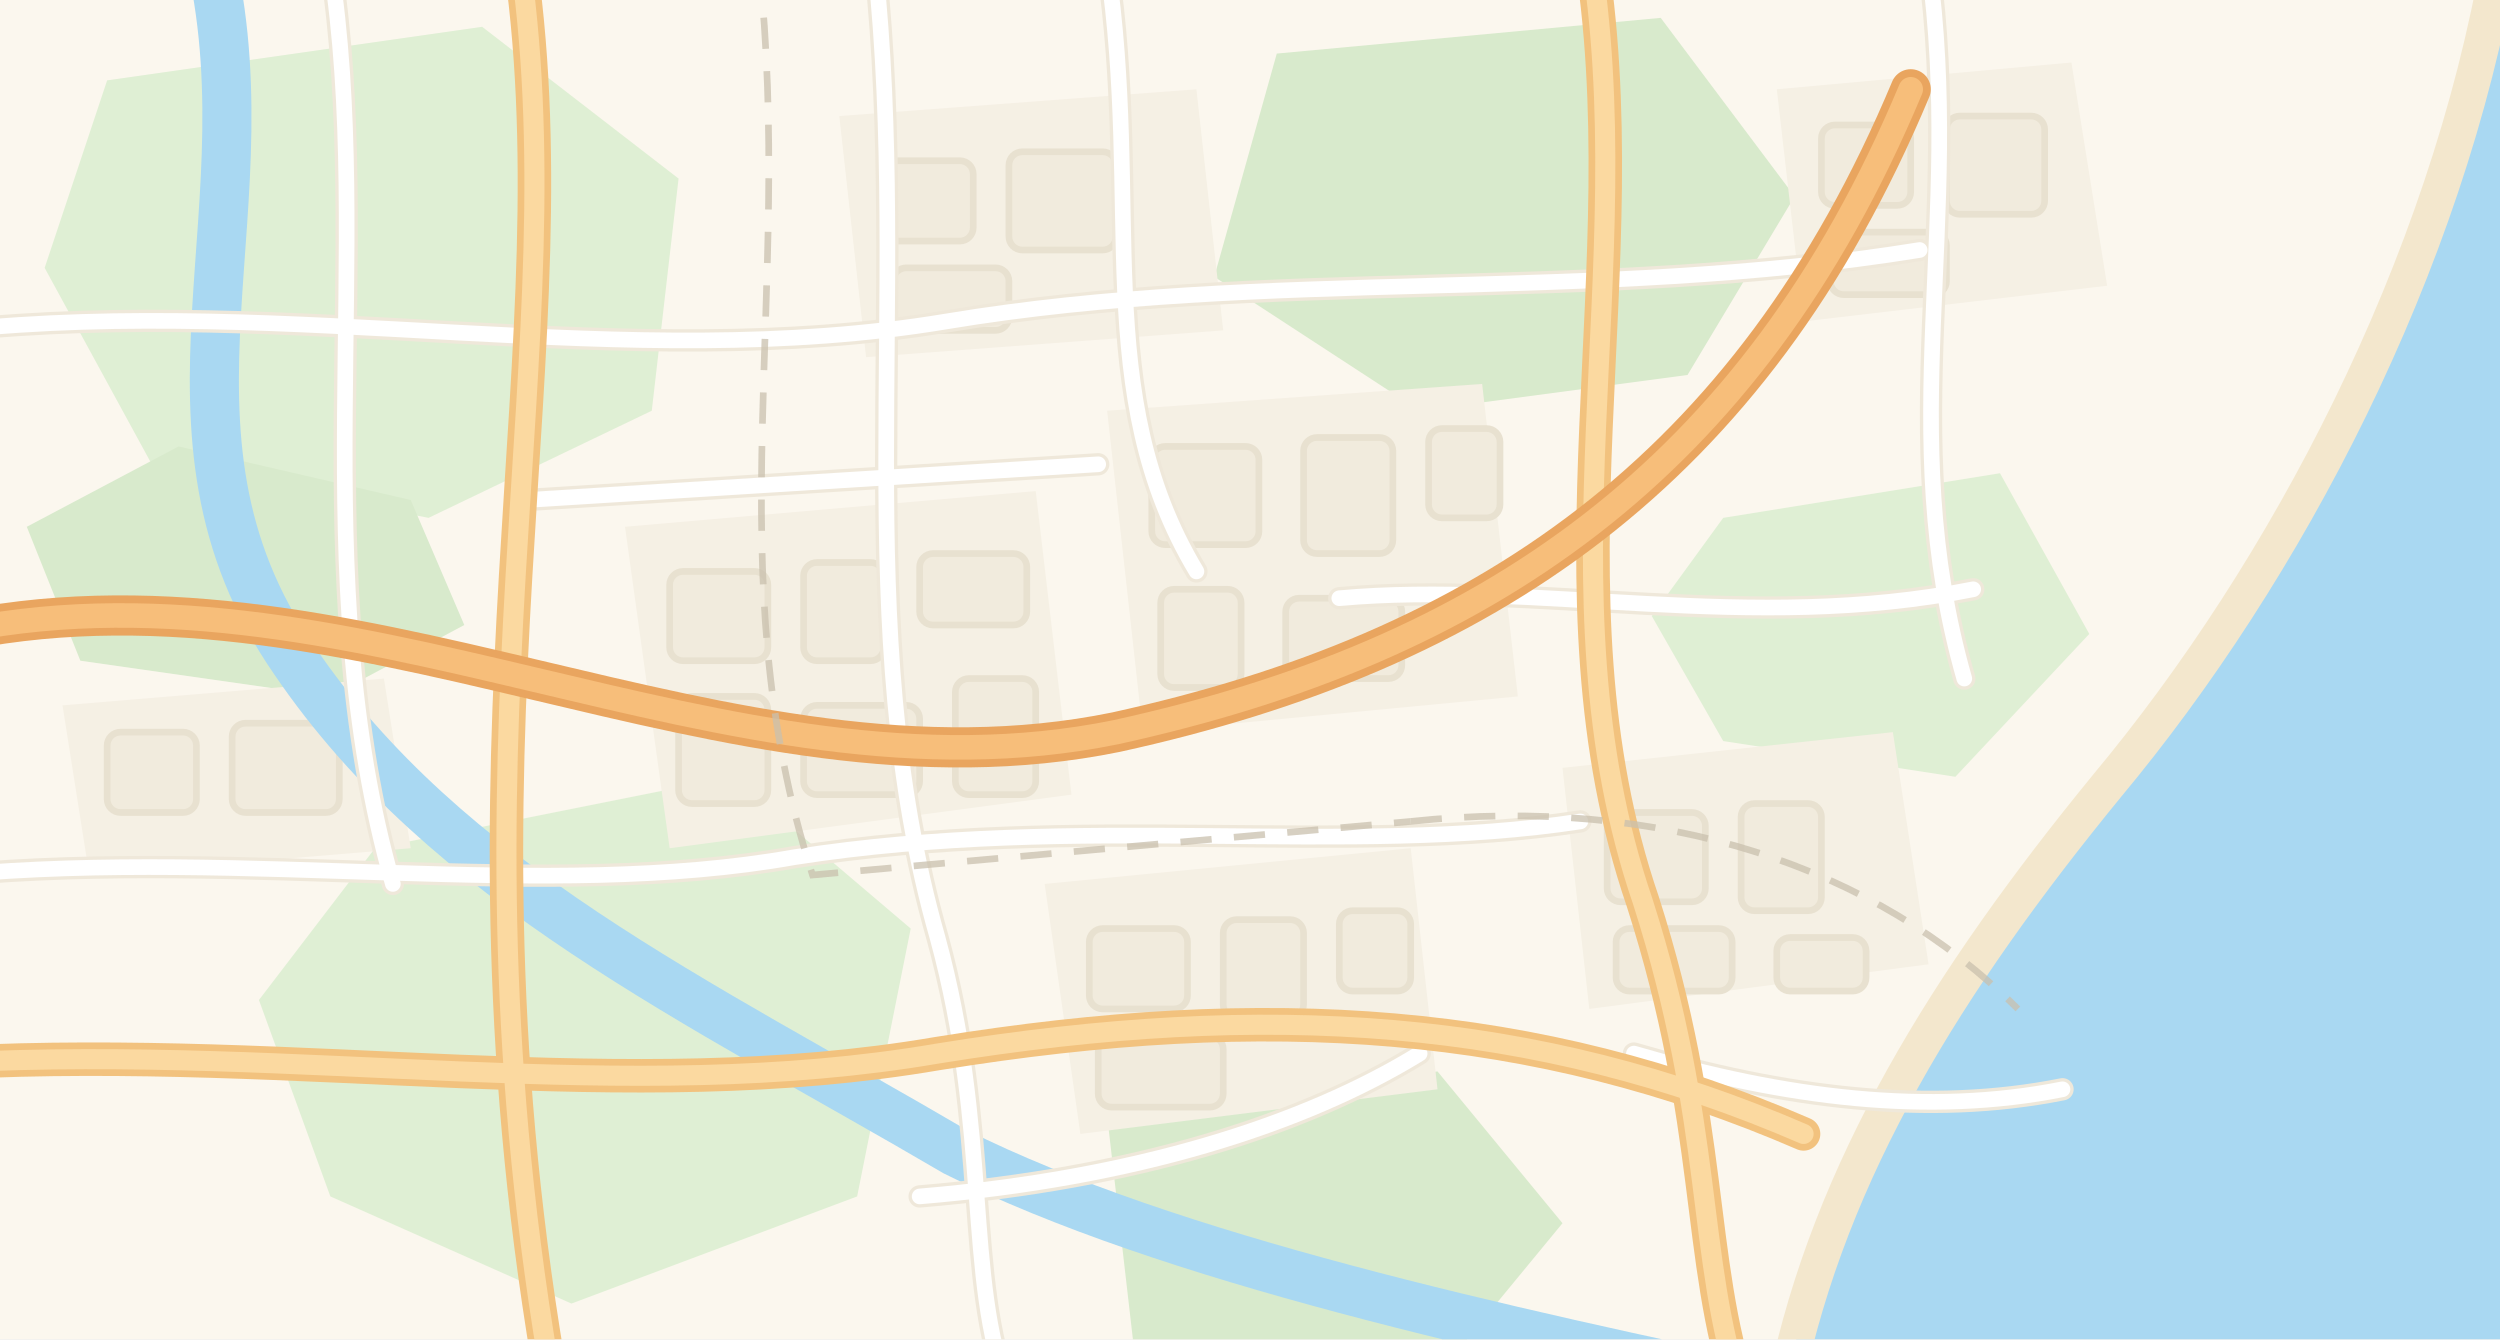
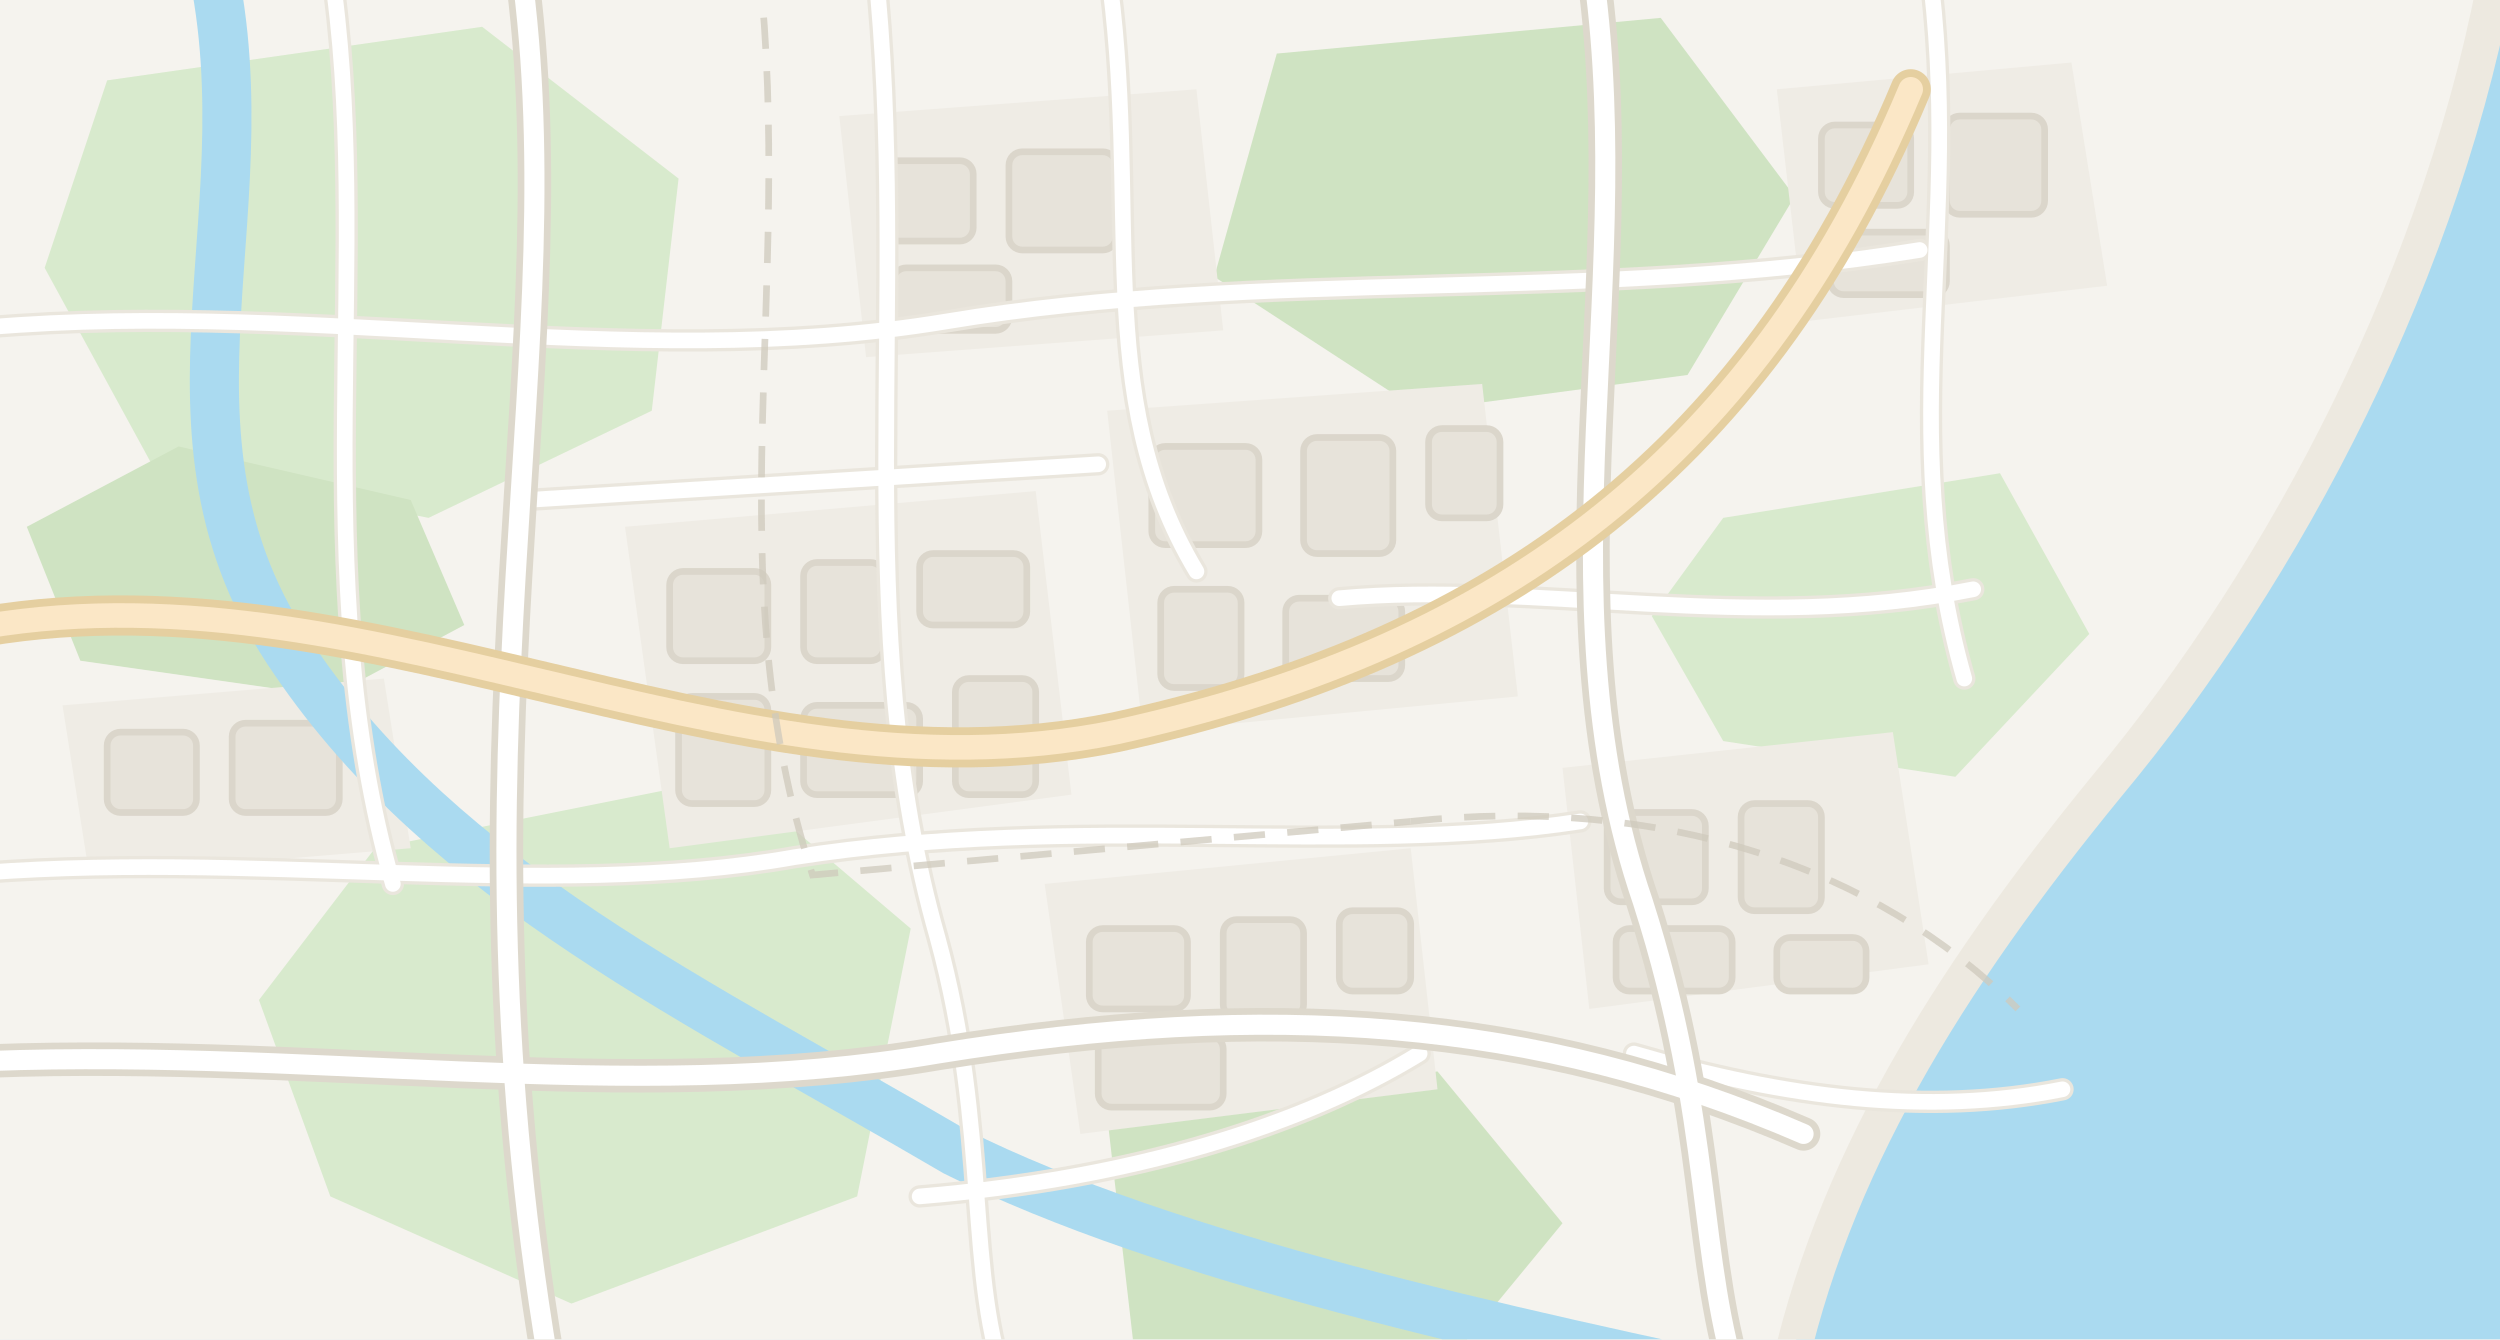
<svg xmlns="http://www.w3.org/2000/svg" width="560" height="300" viewBox="0 0 560 300">
  <defs>
    <clipPath id="frame">
      <rect width="560" height="300" />
    </clipPath>
  </defs>
  <g clip-path="url(#frame)">
-     <rect width="560" height="300" fill="#FBF7EE" />
-     <path d="M24 18 L108 6 L152 40 L146 92 L96 116 L34 104 L10 60 Z" fill="#DFEFD4" />
-     <path d="M40 100 L92 112 L104 140 L74 156 L18 148 L6 118 Z" fill="#D8EACC" />
-     <path d="M84 190 L164 174 L204 208 L192 268 L128 292 L74 268 L58 224 Z" fill="#DFEFD4" />
-     <path d="M286 12 L372 4 L402 44 L378 84 L318 92 L272 62 Z" fill="#D8EACC" />
-     <path d="M386 116 L448 106 L468 142 L438 174 L386 166 L370 138 Z" fill="#DFEFD4" />
-     <path d="M248 250 L322 240 L350 274 L322 308 L254 302 Z" fill="#D8EACC" />
-     <path d="M470 216 L520 208 L536 244 L508 276 L466 264 Z" fill="#DFEFD4" />
-     <g fill="#F5F0E4">
+     <rect width="560" height="300" fill="#F5F3EE" />
+     <path d="M24 18 L108 6 L152 40 L146 92 L96 116 L34 104 L10 60 Z" fill="#D8EACD" />
+     <path d="M40 100 L92 112 L104 140 L74 156 L18 148 L6 118 Z" fill="#CFE3C2" />
+     <path d="M84 190 L164 174 L204 208 L192 268 L128 292 L74 268 L58 224 Z" fill="#D8EACD" />
+     <path d="M286 12 L372 4 L402 44 L378 84 L318 92 L272 62 Z" fill="#CFE3C2" />
+     <path d="M386 116 L448 106 L468 142 L438 174 L386 166 L370 138 Z" fill="#D8EACD" />
+     <path d="M248 250 L322 240 L350 274 L322 308 L254 302 Z" fill="#CFE3C2" />
+     <path d="M470 216 L520 208 L536 244 L508 276 L466 264 Z" fill="#D8EACD" />
+     <g fill="#EFECE5">
      <path d="M140 118 L232 110 L240 178 L150 190 Z" />
      <path d="M248 92 L332 86 L340 156 L256 164 Z" />
      <path d="M188 26 L268 20 L274 74 L194 80 Z" />
      <path d="M234 198 L316 190 L322 244 L242 254 Z" />
      <path d="M14 158 L86 152 L92 190 L20 196 Z" />
      <path d="M350 172 L424 164 L432 216 L356 226 Z" />
      <path d="M398 20 L464 14 L472 64 L404 72 Z" />
    </g>
-     <g fill="#F1EBDD" stroke="#E8E1D0" stroke-width="1.5">
+     <g fill="#E7E3DA" stroke="#DBD6CB" stroke-width="1.5">
      <rect x="150" y="128" width="22" height="20" rx="3" />
      <rect x="180" y="126" width="18" height="22" rx="3" />
      <rect x="206" y="124" width="24" height="16" rx="3" />
      <rect x="152" y="156" width="20" height="24" rx="3" />
      <rect x="180" y="158" width="26" height="20" rx="3" />
      <rect x="214" y="152" width="18" height="26" rx="3" />
      <rect x="258" y="100" width="24" height="22" rx="3" />
      <rect x="292" y="98" width="20" height="26" rx="3" />
      <rect x="320" y="96" width="16" height="20" rx="3" />
      <rect x="260" y="132" width="18" height="22" rx="3" />
      <rect x="288" y="134" width="26" height="18" rx="3" />
      <rect x="198" y="36" width="20" height="18" rx="3" />
      <rect x="226" y="34" width="24" height="22" rx="3" />
      <rect x="200" y="60" width="26" height="14" rx="3" />
      <rect x="244" y="208" width="22" height="18" rx="3" />
      <rect x="274" y="206" width="18" height="22" rx="3" />
      <rect x="300" y="204" width="16" height="18" rx="3" />
      <rect x="246" y="232" width="28" height="16" rx="3" />
      <rect x="24" y="164" width="20" height="18" rx="3" />
      <rect x="52" y="162" width="24" height="20" rx="3" />
      <rect x="360" y="182" width="22" height="20" rx="3" />
      <rect x="390" y="180" width="18" height="24" rx="3" />
      <rect x="362" y="208" width="26" height="14" rx="3" />
      <rect x="398" y="210" width="20" height="12" rx="3" />
      <rect x="408" y="28" width="20" height="18" rx="3" />
      <rect x="436" y="26" width="22" height="22" rx="3" />
      <rect x="410" y="52" width="26" height="14" rx="3" />
    </g>
-     <path d="M560 -10 C 548 60, 512 128, 472 176 C 436 220, 410 262, 400 310 L 580 310 L 580 -10 Z" fill="#A9D8F2" />
-     <path d="M560 -10 C 548 60, 512 128, 472 176 C 436 220, 410 262, 400 310" fill="none" stroke="#F3E7CD" stroke-width="8" />
-     <path d="M46 -14 C 62 46, 30 96, 66 148 C 100 198, 156 224, 214 258 C 262 282, 336 298, 402 312" fill="none" stroke="#A9D8F2" stroke-width="11" stroke-linecap="round" />
-     <g fill="none" stroke="#EFE8DA" stroke-width="5" stroke-linecap="round">
+     <path d="M560 -10 C 548 60, 512 128, 472 176 C 436 220, 410 262, 400 310 L 580 310 L 580 -10 Z" fill="#AADAF0" />
+     <path d="M560 -10 C 548 60, 512 128, 472 176 C 436 220, 410 262, 400 310" fill="none" stroke="#EDE9E0" stroke-width="8" />
+     <path d="M46 -14 C 62 46, 30 96, 66 148 C 100 198, 156 224, 214 258 C 262 282, 336 298, 402 312" fill="none" stroke="#AADAF0" stroke-width="11" stroke-linecap="round" />
+     <g fill="none" stroke="#EAE6DD" stroke-width="5" stroke-linecap="round">
      <path d="M-10 74 C 66 66, 140 84, 212 72 C 284 60, 356 68, 430 56" />
      <path d="M118 112 L246 104" />
      <path d="M-10 196 C 56 190, 122 202, 178 192 C 242 182, 302 192, 354 184" />
      <path d="M196 -8 C 204 68, 190 140, 210 210 C 222 254, 216 286, 226 312" />
      <path d="M248 -8 C 256 46, 244 88, 268 128" />
      <path d="M206 268 C 254 264, 292 252, 318 236" />
      <path d="M74 -8 C 84 56, 68 128, 88 198" />
      <path d="M300 134 C 344 130, 392 142, 442 132" />
      <path d="M432 -8 C 440 50, 424 96, 440 152" />
      <path d="M366 236 C 400 246, 432 250, 462 244" />
    </g>
    <g fill="none" stroke="#FFFFFF" stroke-width="3.5" stroke-linecap="round">
      <path d="M-10 74 C 66 66, 140 84, 212 72 C 284 60, 356 68, 430 56" />
      <path d="M118 112 L246 104" />
      <path d="M-10 196 C 56 190, 122 202, 178 192 C 242 182, 302 192, 354 184" />
      <path d="M196 -8 C 204 68, 190 140, 210 210 C 222 254, 216 286, 226 312" />
      <path d="M248 -8 C 256 46, 244 88, 268 128" />
      <path d="M206 268 C 254 264, 292 252, 318 236" />
      <path d="M74 -8 C 84 56, 68 128, 88 198" />
      <path d="M300 134 C 344 130, 392 142, 442 132" />
      <path d="M432 -8 C 440 50, 424 96, 440 152" />
      <path d="M366 236 C 400 246, 432 250, 462 244" />
    </g>
    <g fill="none" stroke-linecap="round">
-       <path d="M-10 238 C 68 234, 140 248, 210 236 C 284 224, 344 228, 404 254" stroke="#F2C27E" stroke-width="7.5" />
-       <path d="M116 -12 C 130 78, 98 166, 124 312" stroke="#F2C27E" stroke-width="7.5" />
-       <path d="M356 -12 C 368 60, 344 132, 368 202 C 384 252, 380 282, 390 312" stroke="#F2C27E" stroke-width="7.5" />
-       <path d="M-10 238 C 68 234, 140 248, 210 236 C 284 224, 344 228, 404 254" stroke="#FBD9A0" stroke-width="4.5" />
-       <path d="M116 -12 C 130 78, 98 166, 124 312" stroke="#FBD9A0" stroke-width="4.5" />
-       <path d="M356 -12 C 368 60, 344 132, 368 202 C 384 252, 380 282, 390 312" stroke="#FBD9A0" stroke-width="4.5" />
+       <path d="M-10 238 C 68 234, 140 248, 210 236 C 284 224, 344 228, 404 254" stroke="#DDD8CC" stroke-width="7.5" />
+       <path d="M116 -12 C 130 78, 98 166, 124 312" stroke="#DDD8CC" stroke-width="7.5" />
+       <path d="M356 -12 C 368 60, 344 132, 368 202 C 384 252, 380 282, 390 312" stroke="#DDD8CC" stroke-width="7.5" />
+       <path d="M-10 238 C 68 234, 140 248, 210 236 C 284 224, 344 228, 404 254" stroke="#FFFFFF" stroke-width="4.5" />
+       <path d="M116 -12 C 130 78, 98 166, 124 312" stroke="#FFFFFF" stroke-width="4.5" />
+       <path d="M356 -12 C 368 60, 344 132, 368 202 C 384 252, 380 282, 390 312" stroke="#FFFFFF" stroke-width="4.5" />
    </g>
    <g fill="none" stroke-linecap="round">
-       <path d="M-12 142 C 78 122, 162 182, 250 164 C 332 146, 392 106, 428 20" stroke="#E9A55F" stroke-width="9" />
-       <path d="M-12 142 C 78 122, 162 182, 250 164 C 332 146, 392 106, 428 20" stroke="#F7BE7A" stroke-width="5.5" />
+       <path d="M-12 142 C 78 122, 162 182, 250 164 C 332 146, 392 106, 428 20" stroke="#E5CFA0" stroke-width="9" />
+       <path d="M-12 142 C 78 122, 162 182, 250 164 C 332 146, 392 106, 428 20" stroke="#FBE7C6" stroke-width="5.5" />
    </g>
-     <path d="M170 -8 C 178 66, 160 128, 182 196 L 316 184" fill="none" stroke="#C9C0AE" stroke-width="1.5" stroke-dasharray="7 5" opacity="0.75" />
-     <path d="M316 184 C 372 178, 420 194, 452 226" fill="none" stroke="#C9C0AE" stroke-width="1.5" stroke-dasharray="7 5" opacity="0.75" />
+     <path d="M170 -8 C 178 66, 160 128, 182 196 L 316 184" fill="none" stroke="#CFC9BC" stroke-width="1.5" stroke-dasharray="7 5" opacity="0.75" />
+     <path d="M316 184 C 372 178, 420 194, 452 226" fill="none" stroke="#CFC9BC" stroke-width="1.5" stroke-dasharray="7 5" opacity="0.75" />
  </g>
</svg>
